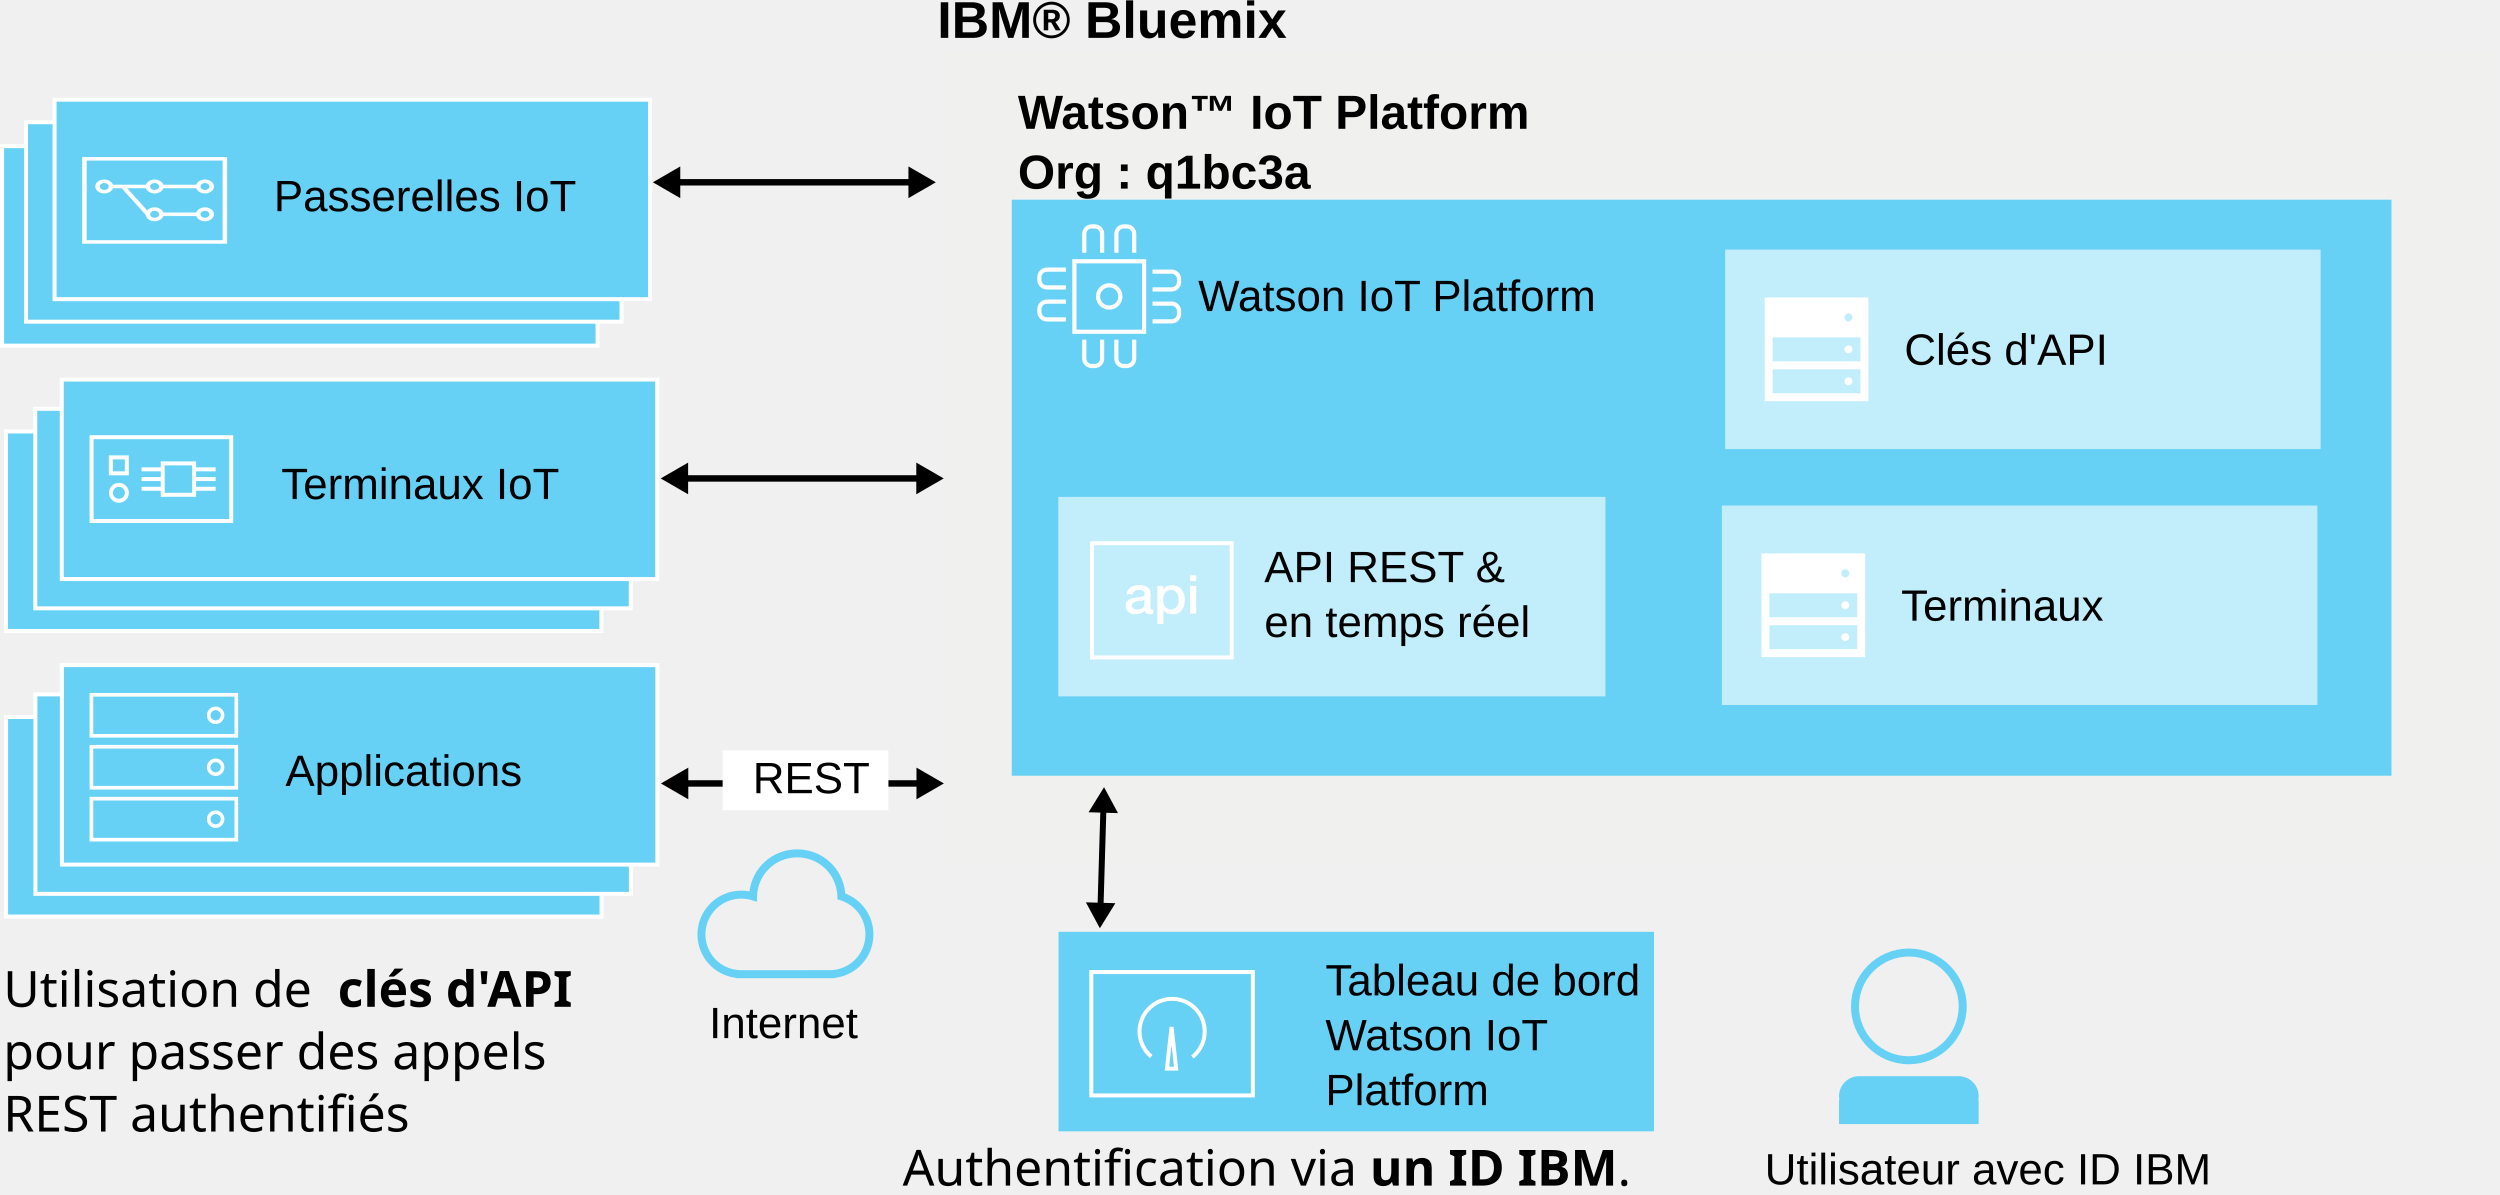
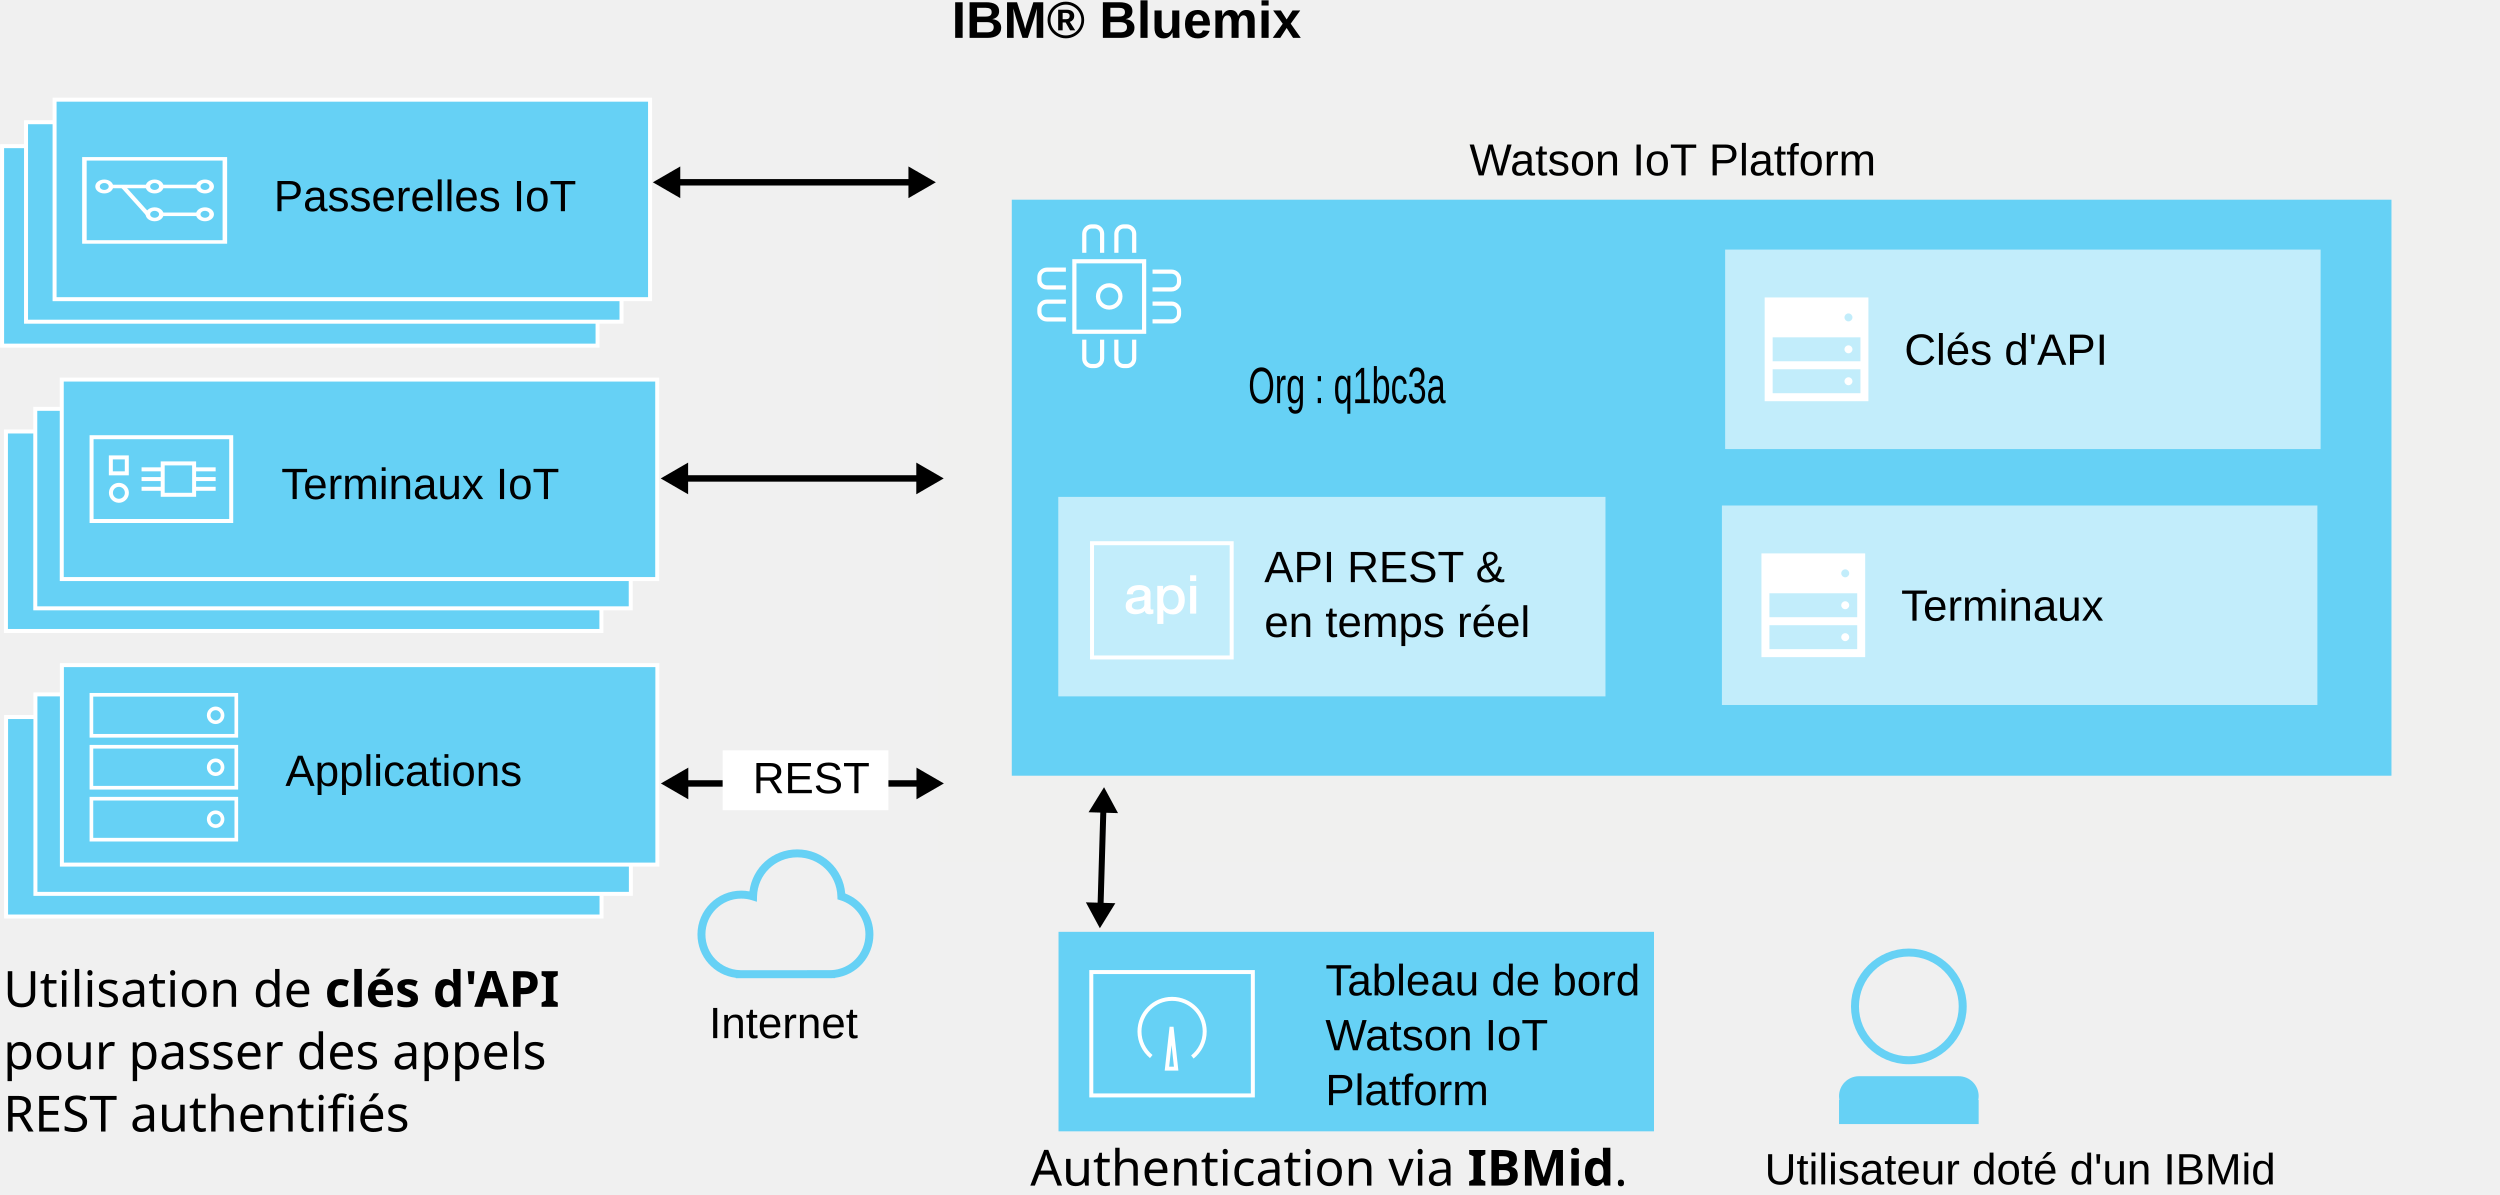
<svg xmlns="http://www.w3.org/2000/svg" width="6.962in" height="3.326in" viewBox="0 0 626.555 299.352" id="svg5645" version="1.1">
  <defs id="defs5647">
    <marker style="overflow:visible" id="TriangleOutM" refX="0" refY="0" orient="auto">
      <path transform="scale(0.4,0.4)" style="fill-rule:evenodd;stroke:#000000;stroke-width:1pt" d="m 5.77,0 -8.65,5 0,-10 8.65,5 z" id="path21258" />
    </marker>
    <marker style="overflow:visible" id="marker6203" refX="0" refY="0" orient="auto">
      <path transform="scale(0.4,0.4)" style="fill-rule:evenodd;stroke:#000000;stroke-width:1pt" d="m 5.77,0 -8.65,5 0,-10 8.65,5 z" id="path6205" />
    </marker>
    <marker style="overflow:visible" id="marker6207" refX="0" refY="0" orient="auto">
      <path transform="scale(0.4,0.4)" style="fill-rule:evenodd;stroke:#000000;stroke-width:1pt" d="m 5.77,0 -8.65,5 0,-10 8.65,5 z" id="path6209" />
    </marker>
    <marker style="overflow:visible" id="marker6211" refX="0" refY="0" orient="auto">
      <path transform="scale(0.4,0.4)" style="fill-rule:evenodd;stroke:#000000;stroke-width:1pt" d="m 5.77,0 -8.65,5 0,-10 8.65,5 z" id="path6213" />
    </marker>
    <marker style="overflow:visible" id="marker6215" refX="0" refY="0" orient="auto">
      <path transform="scale(0.4,0.4)" style="fill-rule:evenodd;stroke:#000000;stroke-width:1pt" d="m 5.77,0 -8.65,5 0,-10 8.65,5 z" id="path6217" />
    </marker>
    <marker style="overflow:visible" id="marker6219" refX="0" refY="0" orient="auto">
      <path transform="scale(0.4,0.4)" style="fill-rule:evenodd;stroke:#000000;stroke-width:1pt" d="m 5.77,0 -8.65,5 0,-10 8.65,5 z" id="path6221" />
    </marker>
    <marker style="overflow:visible" id="marker6223" refX="0" refY="0" orient="auto">
      <path transform="scale(0.4,0.4)" style="fill-rule:evenodd;stroke:#000000;stroke-width:1pt" d="m 5.77,0 -8.65,5 0,-10 8.65,5 z" id="path6225" />
    </marker>
    <linearGradient id="SVGID_9_-3" gradientUnits="userSpaceOnUse" x1="-134.195" y1="14.614" x2="-131.836" y2="16.972">
      <stop offset="0" style="stop-color:#010205" id="stop6579-8" />
      <stop offset="0.859" style="stop-color:#010205;stop-opacity:0.141" id="stop6581-1" />
      <stop offset="1" style="stop-color:#010205;stop-opacity:0" id="stop6583-9" />
    </linearGradient>
    <linearGradient id="SVGID_12_-5" gradientUnits="userSpaceOnUse" x1="-135.049" y1="13.546" x2="-117.684" y2="30.911">
      <stop offset="0" style="stop-color:#010205" id="stop6598-9" />
      <stop offset="1" style="stop-color:#010205;stop-opacity:0" id="stop6600-6" />
    </linearGradient>
    <clipPath id="SVGID_11_-7">
      <circle r="15.5" cy="16" cx="-133" id="use6595-4" />
    </clipPath>
    <marker style="overflow:visible" id="TriangleOutM-9" refX="0" refY="0" orient="auto">
      <path transform="scale(0.4,0.4)" style="fill-rule:evenodd;stroke:#000000;stroke-width:1pt" d="m 5.77,0 -8.65,5 0,-10 8.65,5 z" id="path21258-6" />
    </marker>
    <marker style="overflow:visible" id="TriangleOutM-95" refX="0" refY="0" orient="auto">
      <path transform="scale(0.4,0.4)" style="fill-rule:evenodd;stroke:#000000;stroke-width:1pt" d="m 5.77,0 -8.65,5 0,-10 8.65,5 z" id="path21258-8" />
    </marker>
    <marker style="overflow:visible" id="marker7353" refX="0" refY="0" orient="auto">
      <path transform="scale(0.4,0.4)" style="fill-rule:evenodd;stroke:#000000;stroke-width:1pt" d="m 5.77,0 -8.65,5 0,-10 8.65,5 z" id="path7355" />
    </marker>
    <marker style="overflow:visible" id="TriangleInM" refX="0" refY="0" orient="auto">
      <path transform="scale(-0.4,-0.4)" style="fill-rule:evenodd;stroke:#000000;stroke-width:1pt" d="m 5.77,0 -8.65,5 0,-10 8.65,5 z" id="path21249" />
    </marker>
    <marker style="overflow:visible" id="TriangleInM-9" refX="0" refY="0" orient="auto">
      <path transform="scale(-0.4,-0.4)" style="fill-rule:evenodd;stroke:#000000;stroke-width:1pt" d="m 5.77,0 -8.65,5 0,-10 8.65,5 z" id="path21249-2" />
    </marker>
    <marker style="overflow:visible" id="TriangleOutM-4" refX="0" refY="0" orient="auto">
      <path transform="scale(0.4,0.4)" style="fill-rule:evenodd;stroke:#000000;stroke-width:1pt" d="m 5.77,0 -8.65,5 0,-10 8.65,5 z" id="path21258-1" />
    </marker>
    <marker style="overflow:visible" id="TriangleOutM-48" refX="0" refY="0" orient="auto">
      <path transform="scale(0.4,0.4)" style="fill-rule:evenodd;stroke:#000000;stroke-width:1pt" d="m 5.77,0 -8.65,5 0,-10 8.65,5 z" id="path21258-85" />
    </marker>
    <marker style="overflow:visible" id="TriangleOutM-9-2" refX="0" refY="0" orient="auto">
      <path transform="scale(0.4,0.4)" style="fill-rule:evenodd;stroke:#000000;stroke-width:1pt" d="m 5.77,0 -8.65,5 0,-10 8.65,5 z" id="path21258-6-0" />
    </marker>
    <clipPath id="SVGID_11_">
      <circle r="15.5" cy="16" cx="-133" id="use6595" />
    </clipPath>
    <marker style="overflow:visible" id="TriangleOutM-9-1" refX="0" refY="0" orient="auto">
      <path transform="scale(0.4,0.4)" style="fill-rule:evenodd;stroke:#000000;stroke-width:1pt" d="m 5.77,0 -8.65,5 0,-10 8.65,5 z" id="path21258-6-8" />
    </marker>
    <marker style="overflow:visible" id="TriangleInM-7" refX="0" refY="0" orient="auto">
      <path transform="scale(-0.4,-0.4)" style="fill-rule:evenodd;stroke:#000000;stroke-width:1pt" d="m 5.77,0 -8.65,5 0,-10 8.65,5 z" id="path21249-5" />
    </marker>
    <marker style="overflow:visible" id="TriangleOutM-1" refX="0" refY="0" orient="auto">
      <path transform="scale(0.4,0.4)" style="fill-rule:evenodd;stroke:#000000;stroke-width:1pt" d="m 5.77,0 -8.65,5 0,-10 8.65,5 z" id="path21258-4" />
    </marker>
    <marker style="overflow:visible" id="TriangleOutM-9-4" refX="0" refY="0" orient="auto">
      <path transform="scale(0.4,0.4)" style="fill-rule:evenodd;stroke:#000000;stroke-width:1pt" d="m 5.77,0 -8.65,5 0,-10 8.65,5 z" id="path21258-6-4" />
    </marker>
    <clipPath id="SVGID_11_-0">
      <circle r="15.5" cy="16" cx="-133" id="use6595-44" />
    </clipPath>
    <marker style="overflow:visible" id="TriangleInM-4" refX="0" refY="0" orient="auto">
      <path transform="scale(-0.4,-0.4)" style="fill-rule:evenodd;stroke:#000000;stroke-width:1pt" d="m 5.77,0 -8.65,5 0,-10 8.65,5 z" id="path21249-0" />
    </marker>
    <marker style="overflow:visible" id="TriangleInM-74" refX="0" refY="0" orient="auto">
      <path transform="scale(-0.4,-0.4)" style="fill-rule:evenodd;stroke:#000000;stroke-width:1pt" d="m 5.77,0 -8.65,5 0,-10 8.65,5 z" id="path21249-9" />
    </marker>
    <marker style="overflow:visible" id="TriangleInM-74-4" refX="0" refY="0" orient="auto">
      <path transform="scale(-0.4,-0.4)" style="fill-rule:evenodd;stroke:#000000;stroke-width:1pt" d="m 5.77,0 -8.65,5 0,-10 8.65,5 z" id="path21249-9-3" />
    </marker>
    <marker style="overflow:visible" id="TriangleInM-1" refX="0" refY="0" orient="auto">
      <path transform="scale(-0.4,-0.4)" style="fill-rule:evenodd;stroke:#000000;stroke-width:1pt" d="m 5.77,0 -8.65,5 0,-10 8.65,5 z" id="path21249-59" />
    </marker>
    <marker style="overflow:visible" id="TriangleOutM-3" refX="0" refY="0" orient="auto">
      <path transform="scale(0.4,0.4)" style="fill-rule:evenodd;stroke:#000000;stroke-width:1pt" d="m 5.77,0 -8.65,5 0,-10 8.65,5 z" id="path21258-13" />
    </marker>
    <marker style="overflow:visible" id="TriangleInM-1-5" refX="0" refY="0" orient="auto">
      <path transform="scale(-0.4,-0.4)" style="fill-rule:evenodd;stroke:#000000;stroke-width:1pt" d="m 5.77,0 -8.65,5 0,-10 8.65,5 z" id="path21249-59-7" />
    </marker>
    <marker style="overflow:visible" id="TriangleOutM-3-4" refX="0" refY="0" orient="auto">
      <path transform="scale(0.4,0.4)" style="fill-rule:evenodd;stroke:#000000;stroke-width:1pt" d="m 5.77,0 -8.65,5 0,-10 8.65,5 z" id="path21258-13-6" />
    </marker>
    <marker style="overflow:visible" id="TriangleInM-1-3" refX="0" refY="0" orient="auto">
      <path transform="scale(-0.4,-0.4)" style="fill-rule:evenodd;stroke:#000000;stroke-width:1pt" d="m 5.77,0 -8.65,5 0,-10 8.65,5 z" id="path21249-59-3" />
    </marker>
    <marker style="overflow:visible" id="TriangleOutM-3-3" refX="0" refY="0" orient="auto">
      <path transform="scale(0.4,0.4)" style="fill-rule:evenodd;stroke:#000000;stroke-width:1pt" d="m 5.77,0 -8.65,5 0,-10 8.65,5 z" id="path21258-13-2" />
    </marker>
    <marker style="overflow:visible" id="TriangleInM-1-3-2" refX="0" refY="0" orient="auto">
      <path transform="scale(-0.4,-0.4)" style="fill-rule:evenodd;stroke:#000000;stroke-width:1pt" d="m 5.77,0 -8.65,5 0,-10 8.65,5 z" id="path21249-59-3-4" />
    </marker>
    <marker style="overflow:visible" id="TriangleOutM-3-3-9" refX="0" refY="0" orient="auto">
      <path transform="scale(0.4,0.4)" style="fill-rule:evenodd;stroke:#000000;stroke-width:1pt" d="m 5.77,0 -8.65,5 0,-10 8.65,5 z" id="path21258-13-2-8" />
    </marker>
    <marker style="overflow:visible" id="TriangleInM-1-3-8" refX="0" refY="0" orient="auto">
      <path transform="scale(-0.4,-0.4)" style="fill-rule:evenodd;stroke:#000000;stroke-width:1pt" d="m 5.77,0 -8.65,5 0,-10 8.65,5 z" id="path21249-59-3-0" />
    </marker>
    <marker style="overflow:visible" id="TriangleOutM-3-3-4" refX="0" refY="0" orient="auto">
      <path transform="scale(0.4,0.4)" style="fill-rule:evenodd;stroke:#000000;stroke-width:1pt" d="m 5.77,0 -8.65,5 0,-10 8.65,5 z" id="path21258-13-2-4" />
    </marker>
    <marker style="overflow:visible" id="TriangleOutM-38" refX="0" refY="0" orient="auto">
      <path transform="scale(0.4,0.4)" style="fill-rule:evenodd;stroke:#000000;stroke-width:1pt" d="m 5.77,0 -8.65,5 0,-10 8.65,5 z" id="path21258-7" />
    </marker>
    <marker style="overflow:visible" id="TriangleInM-5" refX="0" refY="0" orient="auto">
      <path transform="scale(-0.4,-0.4)" style="fill-rule:evenodd;stroke:#000000;stroke-width:1pt" d="m 5.77,0 -8.65,5 0,-10 8.65,5 z" id="path21249-94" />
    </marker>
    <marker style="overflow:visible" id="TriangleOutM-7" refX="0" refY="0" orient="auto">
      <path transform="scale(0.4,0.4)" style="fill-rule:evenodd;stroke:#000000;stroke-width:1pt" d="m 5.77,0 -8.65,5 0,-10 8.65,5 z" id="path21258-48" />
    </marker>
    <marker style="overflow:visible" id="TriangleOutM-42" refX="0" refY="0" orient="auto">
      <path transform="scale(0.4,0.4)" style="fill-rule:evenodd;stroke:#000000;stroke-width:1pt" d="m 5.77,0 -8.65,5 0,-10 8.65,5 z" id="path21258-16" />
    </marker>
    <marker style="overflow:visible" id="TriangleInM-17" refX="0" refY="0" orient="auto">
      <path transform="scale(-0.4,-0.4)" style="fill-rule:evenodd;stroke:#000000;stroke-width:1pt" d="m 5.77,0 -8.65,5 0,-10 8.65,5 z" id="path21249-97" />
    </marker>
    <marker style="overflow:visible" id="TriangleOutM-96" refX="0" refY="0" orient="auto">
      <path transform="scale(0.4,0.4)" style="fill-rule:evenodd;stroke:#000000;stroke-width:1pt" d="m 5.77,0 -8.65,5 0,-10 8.65,5 z" id="path21258-60" />
    </marker>
    <marker style="overflow:visible" id="TriangleInM-1-8" refX="0" refY="0" orient="auto">
      <path transform="scale(-0.4,-0.4)" style="fill-rule:evenodd;stroke:#000000;stroke-width:1pt" d="m 5.77,0 -8.65,5 0,-10 8.65,5 z" id="path21249-59-33" />
    </marker>
    <marker style="overflow:visible" id="TriangleOutM-3-0" refX="0" refY="0" orient="auto">
      <path transform="scale(0.4,0.4)" style="fill-rule:evenodd;stroke:#000000;stroke-width:1pt" d="m 5.77,0 -8.65,5 0,-10 8.65,5 z" id="path21258-13-3" />
    </marker>
    <marker style="overflow:visible" id="TriangleInM-1-8-1" refX="0" refY="0" orient="auto">
      <path transform="scale(-0.4,-0.4)" style="fill-rule:evenodd;stroke:#000000;stroke-width:1pt" d="m 5.77,0 -8.65,5 0,-10 8.65,5 z" id="path21249-59-33-3" />
    </marker>
    <marker style="overflow:visible" id="TriangleOutM-3-0-1" refX="0" refY="0" orient="auto">
      <path transform="scale(0.4,0.4)" style="fill-rule:evenodd;stroke:#000000;stroke-width:1pt" d="m 5.77,0 -8.65,5 0,-10 8.65,5 z" id="path21258-13-3-9" />
    </marker>
    <marker style="overflow:visible" id="TriangleInM-1-5-2" refX="0" refY="0" orient="auto">
      <path transform="scale(-0.4,-0.4)" style="fill-rule:evenodd;stroke:#000000;stroke-width:1pt" d="m 5.77,0 -8.65,5 0,-10 8.65,5 z" id="path21249-59-7-4" />
    </marker>
    <marker style="overflow:visible" id="TriangleOutM-3-4-3" refX="0" refY="0" orient="auto">
      <path transform="scale(0.4,0.4)" style="fill-rule:evenodd;stroke:#000000;stroke-width:1pt" d="m 5.77,0 -8.65,5 0,-10 8.65,5 z" id="path21258-13-6-9" />
    </marker>
  </defs>
  <g id="layer1" transform="translate(28.45773,-339.0298)">
    <rect ry="0" rx="0" y="447.179" x="-26.997" height="50" width="149.25" id="rect79371-1-6-6-9-8-7-3-5-1-2-5-5" style="fill:#66d1f5;fill-opacity:1;fill-rule:evenodd;stroke:#ffffff;stroke-width:1;stroke-miterlimit:4;stroke-dasharray:none;stroke-opacity:1" />
    <rect ry="0" rx="0" y="441.501" x="-19.642" height="50" width="149.25" id="rect79371-1-6-6-9-8-7-3-5-1-2-5" style="fill:#66d1f5;fill-opacity:1;fill-rule:evenodd;stroke:#ffffff;stroke-width:1;stroke-miterlimit:4;stroke-dasharray:none;stroke-opacity:1" />
    <rect ry="0" rx="0" y="375.661" x="-27.958" height="50" width="149.25" id="rect79371-1-6-6-9-8-7-3-5-1-2-5-8" style="fill:#66d1f5;fill-opacity:1;fill-rule:evenodd;stroke:#ffffff;stroke-width:1;stroke-miterlimit:4;stroke-dasharray:none;stroke-opacity:1" />
    <rect ry="0" rx="0" y="369.661" x="-21.958" height="50" width="149.25" id="rect79371-1-6-6-9-8-7-3-5-1-2-5-6" style="fill:#66d1f5;fill-opacity:1;fill-rule:evenodd;stroke:#ffffff;stroke-width:1;stroke-miterlimit:4;stroke-dasharray:none;stroke-opacity:1" />
-     <rect ry="0" rx="0" y="351.846" x="207.4" height="203.289" width="390.698" id="rect79371-1-6-6-9-8-7-80-8-4" style="fill:#f0f0ef;fill-opacity:1;fill-rule:evenodd;stroke:none" />
+     <rect ry="0" rx="0" y="369.006" x="206.542" height="186.129" width="391.556" id="rect79371-1-6-6-9-8-7-80-8-4" style="fill:#f0f0ef;fill-opacity:1;fill-rule:evenodd;stroke:none" />
    <g id="g6624" transform="translate(309.9412,533.9262)" />
    <g id="g6626" transform="translate(309.9412,533.9262)" />
    <g id="g6628" transform="translate(309.9412,533.9262)" />
    <g id="g6630" transform="translate(309.9412,533.9262)" />
    <g id="g6632" transform="translate(309.9412,533.9262)" />
    <g id="g6634" transform="translate(309.9412,533.9262)" />
    <g id="g6636" transform="translate(309.9412,533.9262)" />
    <g id="g6638" transform="translate(309.9412,533.9262)" />
    <g id="g6640" transform="translate(309.9412,533.9262)" />
    <g id="g6642" transform="translate(309.9412,533.9262)" />
    <g id="g6644" transform="translate(309.9412,533.9262)" />
    <g id="g6646" transform="translate(309.9412,533.9262)" />
    <g id="g6648" transform="translate(309.9412,533.9262)" />
    <g id="g6650" transform="translate(309.9412,533.9262)" />
    <g id="g6652" transform="translate(309.9412,533.9262)" />
    <flowRoot xml:space="preserve" id="flowRoot7250" style="font-style:normal;font-weight:normal;font-size:40px;line-height:125%;font-family:sans-serif;letter-spacing:0px;word-spacing:0px;fill:#000000;fill-opacity:1;stroke:none;stroke-width:1px;stroke-linecap:butt;stroke-linejoin:miter;stroke-opacity:1" transform="translate(0,287.3622)">
      <flowRegion id="flowRegion7252">
        <rect id="rect7254" width="259.49" height="181.557" x="701.393" y="252.016" />
      </flowRegion>
      <flowPara id="flowPara7256" />
    </flowRoot>
    <flowRoot xml:space="preserve" id="flowRoot7455" style="font-style:normal;font-weight:normal;font-size:40px;line-height:125%;font-family:sans-serif;letter-spacing:0px;word-spacing:0px;fill:#000000;fill-opacity:1;stroke:none;stroke-width:1px;stroke-linecap:butt;stroke-linejoin:miter;stroke-opacity:1" transform="translate(0,287.3622)">
      <flowRegion id="flowRegion7457">
        <rect id="rect7459" width="474.446" height="131.029" x="26.548" y="637.396" />
      </flowRegion>
      <flowPara id="flowPara7461" />
    </flowRoot>
    <flowRoot xml:space="preserve" id="flowRoot6413" style="font-style:normal;font-weight:normal;font-size:40px;line-height:125%;font-family:sans-serif;letter-spacing:0px;word-spacing:0px;fill:#000000;fill-opacity:1;stroke:none;stroke-width:1px;stroke-linecap:butt;stroke-linejoin:miter;stroke-opacity:1" transform="translate(16.12065,362.6008)">
      <flowRegion id="flowRegion6415">
        <rect id="rect6417" width="289.464" height="118.183" x="360.545" y="137.157" />
      </flowRegion>
      <flowPara id="flowPara6419" />
    </flowRoot>
    <flowRoot xml:space="preserve" id="flowRoot6453" style="font-style:normal;font-weight:normal;font-size:40px;line-height:125%;font-family:sans-serif;letter-spacing:0px;word-spacing:0px;fill:#000000;fill-opacity:1;stroke:none;stroke-width:1px;stroke-linecap:butt;stroke-linejoin:miter;stroke-opacity:1" transform="translate(16.12065,362.6008)">
      <flowRegion id="flowRegion6455">
        <rect id="rect6457" width="83.071" height="357.119" x="388.806" y="143.152" />
      </flowRegion>
      <flowPara id="flowPara6459" />
    </flowRoot>
    <flowRoot xml:space="preserve" id="flowRoot6802" style="font-style:normal;font-weight:normal;font-size:40px;line-height:125%;font-family:sans-serif;letter-spacing:0px;word-spacing:0px;fill:#000000;fill-opacity:1;stroke:none;stroke-width:1px;stroke-linecap:butt;stroke-linejoin:miter;stroke-opacity:1" transform="translate(15.57394,367.7392)">
      <flowRegion id="flowRegion6804">
        <rect id="rect6806" width="334.853" height="108.763" x="638.875" y="193.679" />
      </flowRegion>
      <flowPara id="flowPara6808" />
    </flowRoot>
    <rect ry="0" rx="0" y="389.082" x="225.113" height="144.375" width="345.807" id="rect79371-1-6-6-9-8-7-3-5-1-8-2-9" style="fill:#66d1f5;fill-opacity:1;fill-rule:evenodd;stroke:none" />
-     <text style="font-style:normal;font-variant:normal;font-weight:normal;font-stretch:normal;font-size:11px;line-height:125%;font-family:Arial;-inkscape-font-specification:Arial;text-align:start;writing-mode:lr-tb;text-anchor:start;fill:#000000;fill-opacity:1" id="text44191" font-size="11" x="271.819" y="416.988">Watson IoT Platform</text>
+     <text style="font-style:normal;font-variant:normal;font-weight:normal;font-stretch:normal;font-size:11.25px;line-height:125%;font-family:Arial;-inkscape-font-specification:'Arial, Normal';text-align:start;writing-mode:lr;text-anchor:start;fill:#000000;fill-opacity:1;" id="text44191" font-size="11" x="339.819" y="382.988">
+       <tspan id="tspan3612" x="339.819" y="382.988">Watson IoT Platform</tspan>
+     </text>
    <rect ry="0" rx="0" y="434.165" x="-13.005" height="50" width="149.25" id="rect79371-1-6-6-9-8-7-3-5-1-2" style="fill:#66d1f5;fill-opacity:1;fill-rule:evenodd;stroke:#ffffff;stroke-width:1;stroke-miterlimit:4;stroke-dasharray:none;stroke-opacity:1" />
    <text xml:space="preserve" style="font-style:normal;font-variant:normal;font-weight:normal;font-stretch:normal;font-size:11px;line-height:125%;font-family:Arial;-inkscape-font-specification:Arial;text-align:start;letter-spacing:0px;word-spacing:0px;writing-mode:lr-tb;text-anchor:start;fill:#000000;fill-opacity:1;stroke:none" x="42.015" y="450.366" id="text18189-1">
      <tspan id="tspan18191-0" x="42.015" y="450.366" />
      <tspan x="42.015" y="464.116" id="tspan8202">Terminaux IoT</tspan>
      <tspan x="42.015" y="477.866" id="tspan6878-8" style="font-size:7.5px;stroke:none" />
      <tspan x="42.015" y="491.616" id="tspan18193-4" style="font-size:7.5px;stroke:none" />
    </text>
    <rect ry="0" rx="0" y="463.571" x="236.766" height="50" width="137.153" id="rect79371-1-6-6-9-8-7-3-5-2-2" style="fill:#c2edfb;fill-opacity:1;fill-rule:evenodd;stroke:none" />
    <text id="text44235-7" y="484.935" x="288.404" style="font-style:normal;font-variant:normal;font-weight:normal;font-stretch:normal;font-size:11px;line-height:125%;font-family:Arial;-inkscape-font-specification:Arial;text-align:start;letter-spacing:0px;word-spacing:0px;writing-mode:lr-tb;text-anchor:start;fill:#000000;fill-opacity:1;stroke:none" xml:space="preserve">
      <tspan id="tspan44239-7" y="484.935" x="288.404">API REST &amp; </tspan>
      <tspan y="498.685" x="288.404" id="tspan7973">en temps réel</tspan>
      <tspan y="512.435" x="288.404" id="tspan6445-3" />
    </text>
    <rect ry="0" rx="0" y="364.014" x="-14.803" height="50" width="149.25" id="rect79371-1-6-6-9-8-7-3-5-1-2-2" style="fill:#66d1f5;fill-opacity:1;fill-rule:evenodd;stroke:#ffffff;stroke-width:1;stroke-miterlimit:4;stroke-dasharray:none;stroke-opacity:1" />
    <text xml:space="preserve" style="font-style:normal;font-variant:normal;font-weight:normal;font-stretch:normal;font-size:11px;line-height:125%;font-family:Arial;-inkscape-font-specification:Arial;text-align:start;letter-spacing:0px;word-spacing:0px;writing-mode:lr-tb;text-anchor:start;fill:#000000;fill-opacity:1;stroke:none" x="40.151" y="378.215" id="text18189-1-0">
      <tspan id="tspan18191-0-3" x="40.151" y="378.215" />
      <tspan x="40.151" y="391.965" id="tspan8202-7">Passerelles IoT</tspan>
      <tspan x="40.151" y="405.715" id="tspan6808-9" style="font-size:7.5px" />
      <tspan x="40.151" y="419.465" id="tspan6878-8-3" style="font-size:7.5px" />
      <tspan x="40.151" y="433.215" id="tspan18193-4-9" style="font-size:7.5px" />
    </text>
-     <text xml:space="preserve" style="font-style:normal;font-variant:normal;font-weight:bold;font-stretch:normal;font-size:12px;line-height:125%;font-family:Arial;-inkscape-font-specification:'Arial Bold';text-align:start;letter-spacing:0px;word-spacing:0px;writing-mode:lr-tb;text-anchor:start;fill:#000000;fill-opacity:1;stroke:none" x="226.639" y="371.308" id="text266398">
-       <tspan id="tspan266400" x="226.639" y="371.308">Watson™ IoT Platform </tspan>
-       <tspan x="226.639" y="386.308" id="tspan4887">Org : q1bc3a</tspan>
-       <tspan x="226.639" y="401.308" id="tspan266402" />
-     </text>
-     <text y="348.526" x="206.433" font-size="13" id="text56812" style="font-style:normal;font-variant:normal;font-weight:bold;font-stretch:normal;font-size:13px;line-height:125%;font-family:Arial;-inkscape-font-specification:'Arial Bold';text-align:start;writing-mode:lr-tb;text-anchor:start;fill:#000000;fill-opacity:1">IBM® Bluemix</text>
+     <text y="348.526" x="206.433" font-size="13" id="text56812" style="font-style:normal;font-variant:normal;font-weight:bold;font-stretch:normal;font-size:13px;line-height:125%;font-family:Arial;-inkscape-font-specification:'Arial, Bold';text-align:start;writing-mode:lr;text-anchor:start;fill:#000000;fill-opacity:1;">
+       <tspan id="tspan3619" />
+       <tspan id="tspan3621">IBM® Bluemix</tspan>
+     </text>
    <path id="path8199-4" d="m 139.732,384.72 61.766,0" style="opacity:1;fill:none;stroke:#000000;stroke-width:1.613;stroke-linecap:butt;stroke-linejoin:miter;stroke-miterlimit:4;stroke-dasharray:none;stroke-opacity:1;marker-start:url(#TriangleInM-1-5);marker-end:url(#TriangleOutM-3-4)" />
    <flowRoot xml:space="preserve" id="flowRoot7059" style="font-style:normal;font-weight:normal;font-size:40px;line-height:125%;font-family:sans-serif;letter-spacing:0px;word-spacing:0px;fill:#000000;fill-opacity:1;stroke:none;stroke-width:1px;stroke-linecap:butt;stroke-linejoin:miter;stroke-opacity:1" transform="translate(-13.00502,369.0303)">
      <flowRegion id="flowRegion7061">
        <rect id="rect7063" width="131.452" height="185.484" x="358.065" y="-39.357" />
      </flowRegion>
      <flowPara id="flowPara7065" />
    </flowRoot>
    <text y="599.233" x="149.247" font-size="11" id="text66184" style="font-style:normal;font-variant:normal;font-weight:normal;font-stretch:normal;font-size:11px;line-height:125%;font-family:Arial;-inkscape-font-specification:Arial;text-align:start;writing-mode:lr-tb;text-anchor:start;fill:#000000;fill-opacity:1">Internet</text>
    <path id="path13593" d="m 179.829,584.202 -23.895,0 0,-0.088 c -5.456,-0.671 -9.602,-5.278 -9.602,-10.884 0,-6.049 4.921,-10.971 10.971,-10.971 0.693,0 1.38,0.064 2.054,0.192 0.752,-5.997 5.797,-10.532 11.979,-10.532 6.361,0 11.518,4.802 12.033,11.056 4.252,1.613 7.063,5.65 7.063,10.255 0,5.605 -4.146,10.213 -9.602,10.884 l 0,0.077 -1.001,0.011 z m -22.581,-2 22.544,-0.01 c 4.844,-0.176 8.638,-4.112 8.638,-8.962 0,-3.959 -2.54,-7.404 -6.32,-8.573 l -0.686,-0.212 -0.019,-0.717 c -0.144,-5.5 -4.568,-9.809 -10.071,-9.809 -5.505,0 -9.929,4.311 -10.072,9.813 l -0.034,1.321 -1.262,-0.393 c -0.858,-0.267 -1.754,-0.402 -2.665,-0.402 -4.946,0 -8.971,4.024 -8.971,8.971 0,4.85 3.794,8.786 8.638,8.962 l 0.28,0.011 z" style="fill:#66d1f5;fill-opacity:1" />
    <rect ry="0" rx="0" y="572.587" x="236.828" height="50" width="149.25" id="rect79371-1-6-6-9-8-7-3-5-1-4" style="fill:#66d1f5;fill-opacity:1;fill-rule:evenodd;stroke:none" />
    <text xml:space="preserve" style="font-style:normal;font-variant:normal;font-weight:normal;font-stretch:normal;font-size:11px;line-height:125%;font-family:Arial;-inkscape-font-specification:Arial;text-align:start;letter-spacing:0px;word-spacing:0px;writing-mode:lr-tb;text-anchor:start;fill:#000000;fill-opacity:1;stroke:none" x="303.716" y="588.515" id="text44241">
      <tspan x="303.716" y="588.515" id="tspan44245">Tableau de bord </tspan>
      <tspan x="303.716" y="602.265" id="tspan5792">Watson IoT</tspan>
      <tspan x="303.716" y="616.015" id="tspan9810">Platform</tspan>
    </text>
    <path id="path11965" d="m 248.11,540.596 -0.794,26.832" style="fill:none;stroke:#000000;stroke-width:1.5;stroke-linecap:butt;stroke-linejoin:miter;stroke-miterlimit:4;stroke-dasharray:none;stroke-opacity:1;marker-start:url(#TriangleInM-17);marker-end:url(#TriangleOutM-96)" />
    <rect ry="0" rx="0" y="518.748" x="-26.961" height="50" width="149.25" id="rect79371-1-6-6-9-8-7-3-5-1-2-5-5-2" style="fill:#66d1f5;fill-opacity:1;fill-rule:evenodd;stroke:#ffffff;stroke-width:1;stroke-miterlimit:4;stroke-dasharray:none;stroke-opacity:1" />
    <rect ry="0" rx="0" y="513.07" x="-19.606" height="50" width="149.25" id="rect79371-1-6-6-9-8-7-3-5-1-2-5-3" style="fill:#66d1f5;fill-opacity:1;fill-rule:evenodd;stroke:#ffffff;stroke-width:1;stroke-miterlimit:4;stroke-dasharray:none;stroke-opacity:1" />
    <rect ry="0" rx="0" y="505.734" x="-12.969" height="50" width="149.25" id="rect79371-1-6-6-9-8-7-3-5-1-2-7" style="fill:#66d1f5;fill-opacity:1;fill-rule:evenodd;stroke:#ffffff;stroke-width:1;stroke-miterlimit:4;stroke-dasharray:none;stroke-opacity:1" />
    <text xml:space="preserve" style="font-style:normal;font-variant:normal;font-weight:normal;font-stretch:normal;font-size:11px;line-height:125%;font-family:Arial;-inkscape-font-specification:Arial;text-align:start;letter-spacing:0px;word-spacing:0px;writing-mode:lr-tb;text-anchor:start;fill:#000000;fill-opacity:1;stroke:none" x="43.057" y="536.013" id="text18189-5-9">
      <tspan x="43.057" y="536.013" id="tspan6913-6">Applications</tspan>
    </text>
    <path id="path8199" d="m 141.746,535.395 61.766,0" style="opacity:1;fill:none;stroke:#000000;stroke-width:1.613;stroke-linecap:butt;stroke-linejoin:miter;stroke-miterlimit:4;stroke-dasharray:none;stroke-opacity:1;marker-start:url(#TriangleInM-1-8-1);marker-end:url(#TriangleOutM-3-0-1)" />
    <path id="path8199-4-4" d="m 141.7,458.946 61.766,0" style="opacity:1;fill:none;stroke:#000000;stroke-width:1.613;stroke-linecap:butt;stroke-linejoin:miter;stroke-miterlimit:4;stroke-dasharray:none;stroke-opacity:1;marker-start:url(#TriangleInM-1-5-2);marker-end:url(#TriangleOutM-3-4-3)" />
    <g id="g5278" transform="translate(-10.53113,436.6106)">
      <path id="path5280" d="M 40,12 35.33,12 9.67,12 5,12 5,33 9.67,33 35.34,33 40,33 40,12 Z m -9.22,8.06 5.32,0 m -5.32,2.44 5.32,0 m -5.32,2.44 5.32,0 m -18.57,-4.88 5.32,0 m -5.32,2.44 5.32,0 m -5.32,2.44 5.32,0 m -0.02,1.5 7.87,0 0,-7.87 -7.87,0 0,7.87 z m -10.98,-2.5 c 1.1,0 2,0.9 2,2 0,1.1 -0.9,2 -2,2 -1.1,0 -2,-0.9 -2,-2 0,-1.11 0.9,-2 2,-2 z m 1.98,-2.88 -4,0 0,-4 4,0 0,4 z" stroke-miterlimit="10" style="fill:none;stroke:#ffffff;stroke-miterlimit:10" />
    </g>
    <g id="g5323" transform="matrix(0.09052457,0,0,0.07015804,-12.36032,371.7165)" style="stroke-width:12.548;stroke-miterlimit:4;stroke-dasharray:none">
      <rect id="rect5291" height="297" width="388.9" stroke-miterlimit="10" y="101.5" x="55.6" style="fill:none;stroke:#ffffff;stroke-width:12.548;stroke-miterlimit:4;stroke-dasharray:none" />
      <g id="g5293" style="stroke-width:12.548;stroke-miterlimit:4;stroke-dasharray:none">
        <g id="g5295" style="stroke-width:12.548;stroke-miterlimit:4;stroke-dasharray:none">
          <circle id="circle5297" r="18.6" cy="200.3" cx="389.4" stroke-miterlimit="10" style="fill:none;stroke:#ffffff;stroke-width:12.548;stroke-miterlimit:4;stroke-dasharray:none" />
          <circle id="circle5299" r="18.6" cy="200.3" cx="250" stroke-miterlimit="10" style="fill:none;stroke:#ffffff;stroke-width:12.548;stroke-miterlimit:4;stroke-dasharray:none" />
          <circle id="circle5301" r="18.6" cy="200.3" cx="110.6" stroke-miterlimit="10" style="fill:none;stroke:#ffffff;stroke-width:12.548;stroke-miterlimit:4;stroke-dasharray:none" />
        </g>
        <g id="g5303" style="stroke-width:12.548;stroke-miterlimit:4;stroke-dasharray:none">
          <circle id="circle5305" r="18.6" cy="299.7" cx="389.4" stroke-miterlimit="10" style="fill:none;stroke:#ffffff;stroke-width:12.548;stroke-miterlimit:4;stroke-dasharray:none" />
          <circle id="circle5307" r="18.6" cy="299.7" cx="250" stroke-miterlimit="10" style="fill:none;stroke:#ffffff;stroke-width:12.548;stroke-miterlimit:4;stroke-dasharray:none" />
        </g>
      </g>
      <line id="line5309" y2="200.3" x2="231.4" y1="200.3" x1="129.1" stroke-miterlimit="10" style="fill:none;stroke:#ffffff;stroke-width:12.548;stroke-miterlimit:4;stroke-dasharray:none" />
      <line id="line5311" y2="200.3" x2="370.9" y1="200.3" x1="268.6" stroke-miterlimit="10" style="fill:none;stroke:#ffffff;stroke-width:12.548;stroke-miterlimit:4;stroke-dasharray:none" />
      <line id="line5313" y2="200.3" x2="162" y1="299.7" x1="231.4" stroke-miterlimit="10" style="fill:none;stroke:#ffffff;stroke-width:12.548;stroke-miterlimit:4;stroke-dasharray:none" />
      <line id="line5315" y2="299.7" x2="370.9" y1="299.7" x1="268.6" stroke-miterlimit="10" style="fill:none;stroke:#ffffff;stroke-width:12.548;stroke-miterlimit:4;stroke-dasharray:none" />
    </g>
    <g id="g5339" transform="translate(240.2253,466.9995)">
      <path id="path5341" d="m 20.02,24.81 c -0.14,0 -0.24,-0.04 -0.29,-0.12 -0.05,-0.08 -0.07,-0.21 -0.07,-0.4 l 0,-3.59 c 0,-0.37 -0.08,-0.68 -0.24,-0.94 -0.16,-0.26 -0.37,-0.46 -0.64,-0.63 -0.26,-0.16 -0.56,-0.28 -0.9,-0.35 -0.33,-0.07 -0.67,-0.11 -1.01,-0.11 -0.39,0 -0.76,0.04 -1.13,0.11 -0.37,0.07 -0.7,0.2 -0.99,0.38 -0.29,0.18 -0.53,0.42 -0.72,0.71 -0.19,0.3 -0.3,0.67 -0.32,1.12 l 1.53,0 c 0.04,-0.38 0.19,-0.66 0.47,-0.83 0.28,-0.18 0.63,-0.27 1.06,-0.27 0.15,0 0.31,0.01 0.48,0.03 0.17,0.02 0.33,0.07 0.46,0.13 0.14,0.07 0.26,0.16 0.35,0.29 0.09,0.13 0.14,0.29 0.14,0.48 0,0.22 -0.06,0.39 -0.17,0.5 -0.11,0.11 -0.26,0.2 -0.46,0.25 -0.19,0.05 -0.42,0.09 -0.67,0.11 -0.25,0.02 -0.52,0.06 -0.79,0.11 -0.32,0.04 -0.64,0.09 -0.96,0.15 -0.32,0.07 -0.61,0.18 -0.86,0.33 -0.26,0.15 -0.46,0.36 -0.62,0.63 -0.16,0.27 -0.24,0.62 -0.24,1.05 0,0.34 0.07,0.64 0.2,0.9 0.13,0.26 0.31,0.47 0.53,0.63 0.22,0.17 0.47,0.29 0.76,0.38 0.29,0.09 0.59,0.13 0.9,0.13 0.41,0 0.84,-0.07 1.29,-0.2 0.44,-0.13 0.82,-0.35 1.12,-0.65 0.06,0.31 0.2,0.53 0.4,0.66 0.21,0.13 0.47,0.19 0.78,0.19 0.06,0 0.14,0 0.23,-0.01 0.09,-0.01 0.18,-0.02 0.27,-0.04 0.09,-0.02 0.18,-0.04 0.26,-0.06 0.08,-0.02 0.15,-0.04 0.21,-0.06 l 0,-1.06 c -0.08,0.02 -0.15,0.03 -0.22,0.03 -0.04,0.02 -0.09,0.02 -0.14,0.02 z m -1.9,-1.32 c 0,0.24 -0.06,0.45 -0.17,0.61 -0.12,0.17 -0.26,0.3 -0.44,0.41 -0.17,0.11 -0.36,0.18 -0.56,0.23 -0.2,0.05 -0.38,0.07 -0.55,0.07 -0.13,0 -0.28,-0.01 -0.45,-0.04 -0.17,-0.03 -0.32,-0.07 -0.46,-0.14 -0.14,-0.07 -0.26,-0.16 -0.36,-0.28 -0.1,-0.12 -0.15,-0.26 -0.15,-0.43 0,-0.2 0.03,-0.37 0.1,-0.5 0.07,-0.14 0.16,-0.25 0.28,-0.34 0.12,-0.09 0.25,-0.15 0.4,-0.2 0.15,-0.05 0.31,-0.09 0.47,-0.11 0.34,-0.06 0.68,-0.11 1.02,-0.14 0.34,-0.03 0.63,-0.12 0.86,-0.28 l 0,1.14 z" style="fill:#ffffff" />
      <path id="path5343" d="m 27.44,19.77 c -0.27,-0.34 -0.61,-0.6 -1.02,-0.79 -0.41,-0.19 -0.89,-0.29 -1.43,-0.29 -0.45,0 -0.87,0.09 -1.25,0.26 -0.39,0.18 -0.69,0.46 -0.9,0.87 l -0.03,0 0,-0.94 -1.45,0 0,9.53 1.53,0 0,-3.47 0.03,0 c 0.12,0.19 0.26,0.35 0.44,0.49 0.17,0.14 0.37,0.25 0.57,0.34 0.21,0.09 0.42,0.15 0.65,0.2 0.22,0.04 0.45,0.06 0.67,0.06 0.51,0 0.96,-0.1 1.33,-0.3 0.38,-0.2 0.69,-0.47 0.94,-0.81 0.25,-0.34 0.43,-0.72 0.55,-1.16 0.12,-0.44 0.18,-0.89 0.18,-1.36 0,-0.51 -0.07,-0.99 -0.2,-1.44 -0.14,-0.46 -0.34,-0.86 -0.61,-1.19 z m -0.83,3.48 c -0.07,0.29 -0.18,0.55 -0.34,0.78 -0.16,0.23 -0.36,0.42 -0.6,0.56 -0.24,0.14 -0.54,0.22 -0.89,0.22 -0.31,0 -0.59,-0.06 -0.83,-0.19 -0.24,-0.13 -0.44,-0.3 -0.61,-0.51 -0.17,-0.22 -0.3,-0.47 -0.38,-0.77 -0.09,-0.3 -0.13,-0.63 -0.13,-0.98 0,-0.74 0.16,-1.34 0.49,-1.79 0.33,-0.45 0.81,-0.67 1.46,-0.67 0.31,0 0.59,0.07 0.83,0.21 0.24,0.14 0.44,0.32 0.61,0.55 0.16,0.23 0.28,0.49 0.36,0.79 0.08,0.3 0.12,0.6 0.12,0.91 0.01,0.3 -0.02,0.6 -0.09,0.89 z" style="fill:#ffffff" />
      <rect id="rect5345" height="1.45" width="1.53" y="16.22" x="29.58" style="fill:#ffffff" />
      <rect id="rect5347" height="6.96" width="1.53" y="18.87" x="29.58" style="fill:#ffffff" />
      <path id="path5349" d="m 5,8.18 35,0 0,28.64 -35,0 0,-28.64 z" stroke-miterlimit="10" style="fill:none;stroke:#ffffff;stroke-miterlimit:10" />
    </g>
    <g id="Page-1_1_" transform="translate(227.0308,390.7772)">
      <g transform="translate(-278,-377)" id="Artboard-1-Longer_1_">
        <g transform="translate(279,378)" id="Page-1_2_">
          <g id="IOt-Icon">
            <path d="m 30.25,30.4 -17.48,0 0,-17.66 17.48,0 0,17.66 z" id="Stroke-1_1_" style="fill:none;stroke:#ffffff;stroke-width:1.05" />
            <g id="Group-20">
              <path d="m 24.31,21.55 c 0,-1.54 -1.26,-2.79 -2.81,-2.79 -1.55,0 -2.81,1.25 -2.81,2.79 0,1.54 1.26,2.79 2.81,2.79 1.55,-0.01 2.81,-1.25 2.81,-2.79 l 0,0 z" id="Stroke-2" style="fill:none;stroke:#ffffff;stroke-width:1.05;stroke-linecap:round;stroke-linejoin:round" />
              <path d="m 10.64,19.29 -4.77,0 C 4.84,19.29 4,18.46 4,17.43 L 4,16.7 c 0,-1.03 0.84,-1.86 1.87,-1.86 l 4.77,0" id="Stroke-4" style="fill:none;stroke:#ffffff;stroke-width:1.05;stroke-linejoin:round" />
              <path d="m 10.64,27.31 -4.77,0 C 4.84,27.31 4,26.47 4,25.45 l 0,-0.73 c 0,-1.03 0.84,-1.86 1.87,-1.86 l 4.77,0" id="Stroke-6" style="fill:none;stroke:#ffffff;stroke-width:1.05;stroke-linejoin:round" />
              <path d="m 32.36,23.35 4.77,0 c 1.03,0 1.87,0.83 1.87,1.86 l 0,0.73 c 0,1.03 -0.84,1.86 -1.87,1.86 l -4.77,0" id="Stroke-8" style="fill:none;stroke:#ffffff;stroke-width:1.05;stroke-linejoin:round" />
              <path d="m 32.36,15.34 4.77,0 c 1.03,0 1.87,0.83 1.87,1.86 l 0,0.73 c 0,1.03 -0.84,1.86 -1.87,1.86 l -4.77,0" id="Stroke-10" style="fill:none;stroke:#ffffff;stroke-width:1.05;stroke-linejoin:round" />
              <path d="m 19.72,32.39 0,4.75 c 0,1.03 -0.84,1.86 -1.87,1.86 l -0.73,0 c -1.03,0 -1.87,-0.83 -1.87,-1.86 l 0,-4.75" id="Stroke-12" style="fill:none;stroke:#ffffff;stroke-width:1.05;stroke-linejoin:round" />
              <path d="m 27.76,32.39 0,4.75 c 0,1.03 -0.84,1.86 -1.87,1.86 l -0.73,0 c -1.03,0 -1.87,-0.83 -1.87,-1.86 l 0,-4.75" id="Stroke-14" style="fill:none;stroke:#ffffff;stroke-width:1.05;stroke-linejoin:round" />
              <path d="m 23.3,10.61 0,-4.75 C 23.3,4.83 24.13,4 25.16,4 l 0.73,0 c 1.03,0 1.87,0.83 1.87,1.86 l 0,4.75" id="Stroke-16" style="fill:none;stroke:#ffffff;stroke-width:1.05;stroke-linejoin:round" />
              <path d="m 15.25,10.61 0,-4.75 C 15.25,4.83 16.09,4 17.12,4 l 0.73,0 c 1.03,0 1.87,0.83 1.87,1.86 l 0,4.75" id="Stroke-18" style="fill:none;stroke:#ffffff;stroke-width:1.05;stroke-linejoin:round" />
            </g>
          </g>
        </g>
      </g>
    </g>
    <g id="g5722" transform="matrix(0.1041149,0,0,0.1041149,239.2534,572.0995)" style="stroke-width:9.605;stroke-miterlimit:4;stroke-dasharray:none">
      <rect id="rect5708" height="297" width="388.9" stroke-miterlimit="10" y="101.5" x="55.6" style="fill:none;stroke:#ffffff;stroke-width:9.605;stroke-miterlimit:4;stroke-dasharray:none" />
      <g id="g5710" style="stroke-width:9.605;stroke-miterlimit:4;stroke-dasharray:none">
        <polygon id="polygon5712" points="237.7,334 259.9,334 248.8,233.7 " stroke-miterlimit="10" style="fill:none;stroke:#ffffff;stroke-width:9.605;stroke-miterlimit:4;stroke-dasharray:none" />
        <path id="path5714" d="m 298.9,306 c 18.1,-14.4 29.7,-36.6 29.7,-61.5 0,-43.4 -35.2,-78.5 -78.5,-78.5 -43.3,0 -78.5,35.2 -78.5,78.5 0,24.3 11,46 28.3,60.4" stroke-miterlimit="10" style="fill:none;stroke:#ffffff;stroke-width:9.605;stroke-miterlimit:4;stroke-dasharray:none" />
      </g>
    </g>
    <g id="g5240-2-8" transform="matrix(0.09339235,0,0,0.09339235,-10.7664,507.9847)" style="stroke-width:9.794;stroke-miterlimit:4;stroke-dasharray:none">
      <rect id="rect5222-4-5" height="110" width="388.9" stroke-miterlimit="10" y="55.6" x="55.6" style="fill:none;stroke:#ffffff;stroke-width:9.794;stroke-miterlimit:4;stroke-dasharray:none" />
      <rect id="rect5224-7-2" height="110" width="388.9" stroke-miterlimit="10" y="195" x="55.6" style="fill:none;stroke:#ffffff;stroke-width:9.794;stroke-miterlimit:4;stroke-dasharray:none" />
      <rect id="rect5226-6-7" height="110" width="388.9" stroke-miterlimit="10" y="334.4" x="55.6" style="fill:none;stroke:#ffffff;stroke-width:9.794;stroke-miterlimit:4;stroke-dasharray:none" />
      <circle id="circle5228-0-6" r="18.6" cy="110.6" cx="389" stroke-miterlimit="10" style="fill:none;stroke:#ffffff;stroke-width:9.794;stroke-miterlimit:4;stroke-dasharray:none" />
      <circle id="circle5230-5-6" r="18.6" cy="250" cx="389" stroke-miterlimit="10" style="fill:none;stroke:#ffffff;stroke-width:9.794;stroke-miterlimit:4;stroke-dasharray:none" />
      <circle id="circle5232-6-1" r="18.6" cy="389.4" cx="389" stroke-miterlimit="10" style="fill:none;stroke:#ffffff;stroke-width:9.794;stroke-miterlimit:4;stroke-dasharray:none" />
    </g>
    <flowRoot xml:space="preserve" id="flowRoot5802" style="font-style:normal;font-weight:normal;font-size:40px;line-height:125%;font-family:sans-serif;letter-spacing:0px;word-spacing:0px;fill:#000000;fill-opacity:1;stroke:none;stroke-width:1px;stroke-linecap:butt;stroke-linejoin:miter;stroke-opacity:1" transform="translate(-27.49699,351.0298)">
      <flowRegion id="flowRegion5804">
        <rect id="rect5806" width="119.444" height="286.111" x="30.556" y="-62.753" />
      </flowRegion>
      <flowPara id="flowPara5808" />
    </flowRoot>
-     <text xml:space="preserve" style="font-style:normal;font-weight:normal;font-size:40px;line-height:125%;font-family:sans-serif;letter-spacing:0px;word-spacing:0px;fill:#000000;fill-opacity:1;stroke:none;stroke-width:1px;stroke-linecap:butt;stroke-linejoin:miter;stroke-opacity:1" x="197.755" y="636.193" id="text4681">
-       <tspan x="197.755" y="636.193" style="font-size:12.5px" id="tspan4687">Authentification via <tspan style="font-weight:bold" id="tspan5809">un ID IBM</tspan>.</tspan>
+     <text xml:space="preserve" style="font-style:normal;font-weight:normal;font-size:40px;line-height:125%;font-family:sans-serif;letter-spacing:0px;word-spacing:0px;fill:#000000;fill-opacity:1;stroke:none;stroke-width:1px;stroke-linecap:butt;stroke-linejoin:miter;stroke-opacity:1" x="229.755" y="636.193" id="text4681">
+       <tspan x="229.755" y="636.193" style="font-size:12.5px" id="tspan4687">Authentication via <tspan style="font-weight:bold" id="tspan5809">IBMid</tspan>.</tspan>
    </text>
    <rect x="152.641" y="527.101" width="41.552" height="15" id="rect56941-0-3-9-9" style="fill:#ffffff" />
    <text y="537.841" x="160.195" font-size="11" id="text56834-0-4-8" style="font-style:normal;font-variant:normal;font-weight:normal;font-stretch:normal;font-size:11px;line-height:125%;font-family:Arial;-inkscape-font-specification:Arial;text-align:start;writing-mode:lr-tb;text-anchor:start;fill:#000000;fill-opacity:1">REST</text>
    <rect ry="0" rx="0" y="401.585" x="403.912" height="50" width="149.25" id="rect79371-1-6-6-9-8-7-3-5-1-1-8" style="fill:#c2edfb;fill-opacity:1;fill-rule:evenodd;stroke:none" />
    <text y="430.457" x="448.822" font-size="11" id="text66234" style="font-style:normal;font-variant:normal;font-weight:normal;font-stretch:normal;font-size:11px;line-height:125%;font-family:Arial;-inkscape-font-specification:Arial;text-align:start;writing-mode:lr-tb;text-anchor:start;fill:#000000;fill-opacity:1">Clés d'API</text>
    <g id="g60743" transform="translate(410.8202,410.5848)" style="fill:#ffffff;fill-opacity:1">
      <path id="path60745" d="m 3,3 0,8 0,2 0,6 0,2 0,8 26,0 0,-8 0,-2 0,-6 0,-2 0,-8 -26,0 z m 24,24 -22,0 0,-6 22,0 0,6 z m 0,-8 -22,0 0,-6 22,0 0,6 z M 24,7 c 0.552,0 1,0.448 1,1 0,0.552 -0.448,1 -1,1 -0.552,0 -1,-0.448 -1,-1 0,-0.552 0.448,-1 1,-1 z" style="fill:#ffffff;fill-opacity:1" />
      <circle id="circle60747" r="1" cy="16" cx="24" style="fill:#ffffff;fill-opacity:1" />
      <circle id="circle60749" r="1" cy="24" cx="24" style="fill:#ffffff;fill-opacity:1" />
    </g>
    <rect ry="0" rx="0" y="465.729" x="403.1" height="50" width="149.25" id="rect79371-1-6-6-9-8-7-3-5-1-1-8-8" style="fill:#c2edfb;fill-opacity:1;fill-rule:evenodd;stroke:none" />
    <text y="494.601" x="448.01" font-size="11" id="text66234-4" style="font-style:normal;font-variant:normal;font-weight:normal;font-stretch:normal;font-size:11px;line-height:125%;font-family:Arial;-inkscape-font-specification:Arial;text-align:start;writing-mode:lr-tb;text-anchor:start;fill:#000000;fill-opacity:1">Terminaux</text>
    <g id="g60743-7" transform="translate(410.0082,474.7288)" style="fill:#ffffff;fill-opacity:1">
      <path id="path60745-1" d="m 3,3 0,8 0,2 0,6 0,2 0,8 26,0 0,-8 0,-2 0,-6 0,-2 0,-8 -26,0 z m 24,24 -22,0 0,-6 22,0 0,6 z m 0,-8 -22,0 0,-6 22,0 0,6 z M 24,7 c 0.552,0 1,0.448 1,1 0,0.552 -0.448,1 -1,1 -0.552,0 -1,-0.448 -1,-1 0,-0.552 0.448,-1 1,-1 z" style="fill:#ffffff;fill-opacity:1" />
      <circle id="circle60747-1" r="1" cy="16" cx="24" style="fill:#ffffff;fill-opacity:1" />
      <circle id="circle60749-9" r="1" cy="24" cx="24" style="fill:#ffffff;fill-opacity:1" />
    </g>
    <text xml:space="preserve" style="font-style:normal;font-weight:normal;font-size:40px;line-height:125%;font-family:sans-serif;letter-spacing:0px;word-spacing:0px;fill:#000000;fill-opacity:1;stroke:none;stroke-width:1px;stroke-linecap:butt;stroke-linejoin:miter;stroke-opacity:1" x="-27.655" y="591.381" id="text4681-6">
-       <tspan x="-27.655" y="591.381" style="font-size:12.5px" id="tspan4687-8">Utilisation de <tspan style="font-weight:bold" id="tspan5838"> clés d'API</tspan>
+       <tspan x="-27.655" y="591.381" style="font-size:12.5px" id="tspan4687-8">Utilisation de <tspan style="font-weight:bold" id="tspan5838">clés d'API</tspan>
      </tspan>
      <tspan x="-27.655" y="607.006" style="font-size:12.5px" id="tspan5834">pour passer des appels </tspan>
      <tspan x="-27.655" y="622.631" style="font-size:12.5px" id="tspan11042">REST authentifiés</tspan>
      <tspan x="-27.655" y="638.256" style="font-size:12.5px" id="tspan5836" />
      <tspan x="-27.655" y="653.881" style="font-size:12.5px" id="tspan5832" />
    </text>
-     <text y="635.889" x="413.829" font-size="11" id="text65450" style="font-style:normal;font-variant:normal;font-weight:normal;font-stretch:normal;font-size:11px;line-height:125%;font-family:Arial;-inkscape-font-specification:Arial;text-align:start;writing-mode:lr-tb;text-anchor:start;fill:#000000;fill-opacity:1">Utilisateur avec ID IBM</text>
+     <text y="635.889" x="413.829" font-size="11" id="text65450" style="font-style:normal;font-variant:normal;font-weight:normal;font-stretch:normal;font-size:11px;line-height:125%;font-family:Arial;-inkscape-font-specification:Arial;text-align:start;writing-mode:lr-tb;text-anchor:start;fill:#000000;fill-opacity:1">Utilisateur doté d'un IBMid</text>
    <g transform="translate(-1540.546,252.7742)" id="g14242" style="fill:#66d1f5;fill-opacity:1">
      <path d="m 2008,361 c 0,-2.761 -2.238,-5 -5,-5 l -25,0 c -2.762,0 -5,2.239 -5,5 0,0.306 0.037,0.602 0.09,0.892 L 1973,362 l 0,6 35,0 0,-6 -0.09,-0.108 c 0.053,-0.29 0.09,-0.586 0.09,-0.892 z" id="path13597" style="fill:#66d1f5;fill-opacity:1" />
      <path d="m 1990.5,353 c -7.995,0 -14.5,-6.505 -14.5,-14.5 0,-7.995 6.505,-14.5 14.5,-14.5 7.995,0 14.5,6.505 14.5,14.5 0,7.995 -6.505,14.5 -14.5,14.5 z m 0,-27 c -6.893,0 -12.5,5.607 -12.5,12.5 0,6.893 5.607,12.5 12.5,12.5 6.893,0 12.5,-5.607 12.5,-12.5 0,-6.893 -5.607,-12.5 -12.5,-12.5 z" id="path13599" style="fill:#66d1f5;fill-opacity:1" />
    </g>
+     <text style="font-style:normal;font-variant:normal;font-weight:normal;font-stretch:normal;font-size:10.477px;line-height:125%;font-family:Arial;-inkscape-font-specification:'Arial, Normal';text-align:start;writing-mode:lr-tb;text-anchor:start;fill:#000000;fill-opacity:1" id="text44191-9" font-size="11" x="348.187" y="359.43" transform="scale(0.8167413,1.224378)">
+       <tspan y="359.43" x="348.187" id="tspan3612-2">Org : q1bc3a</tspan>
+     </text>
  </g>
</svg>
